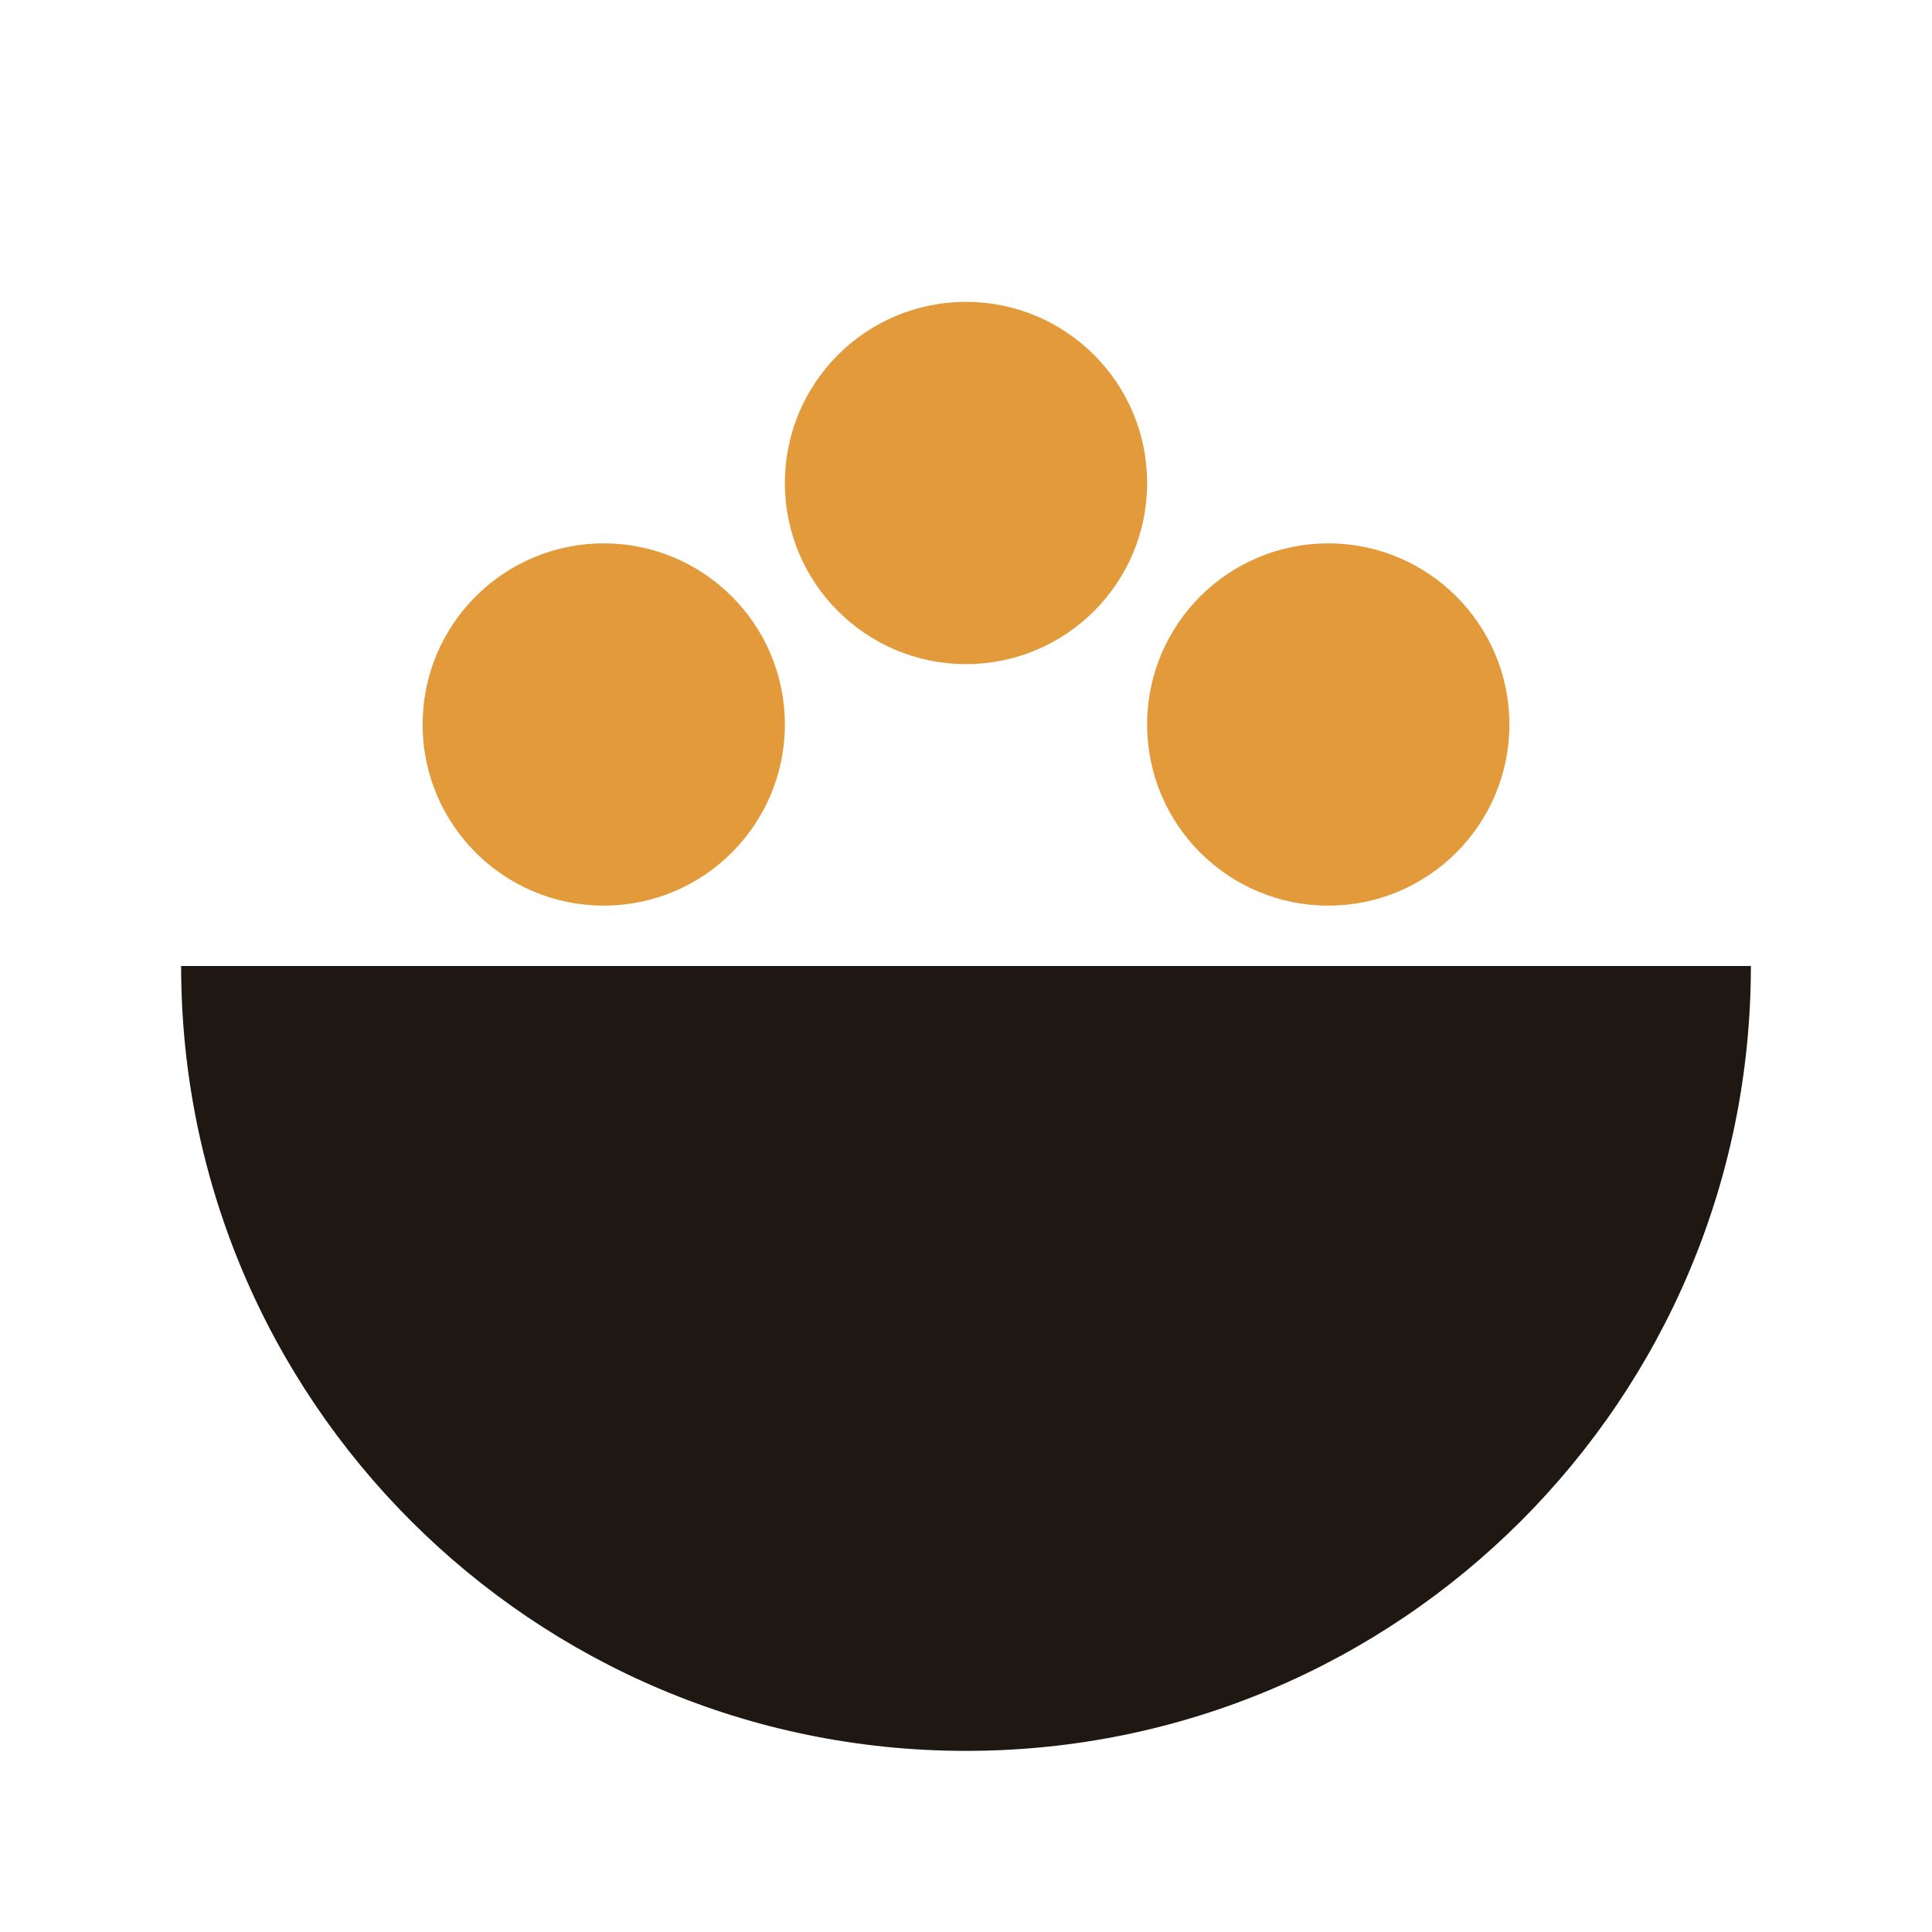
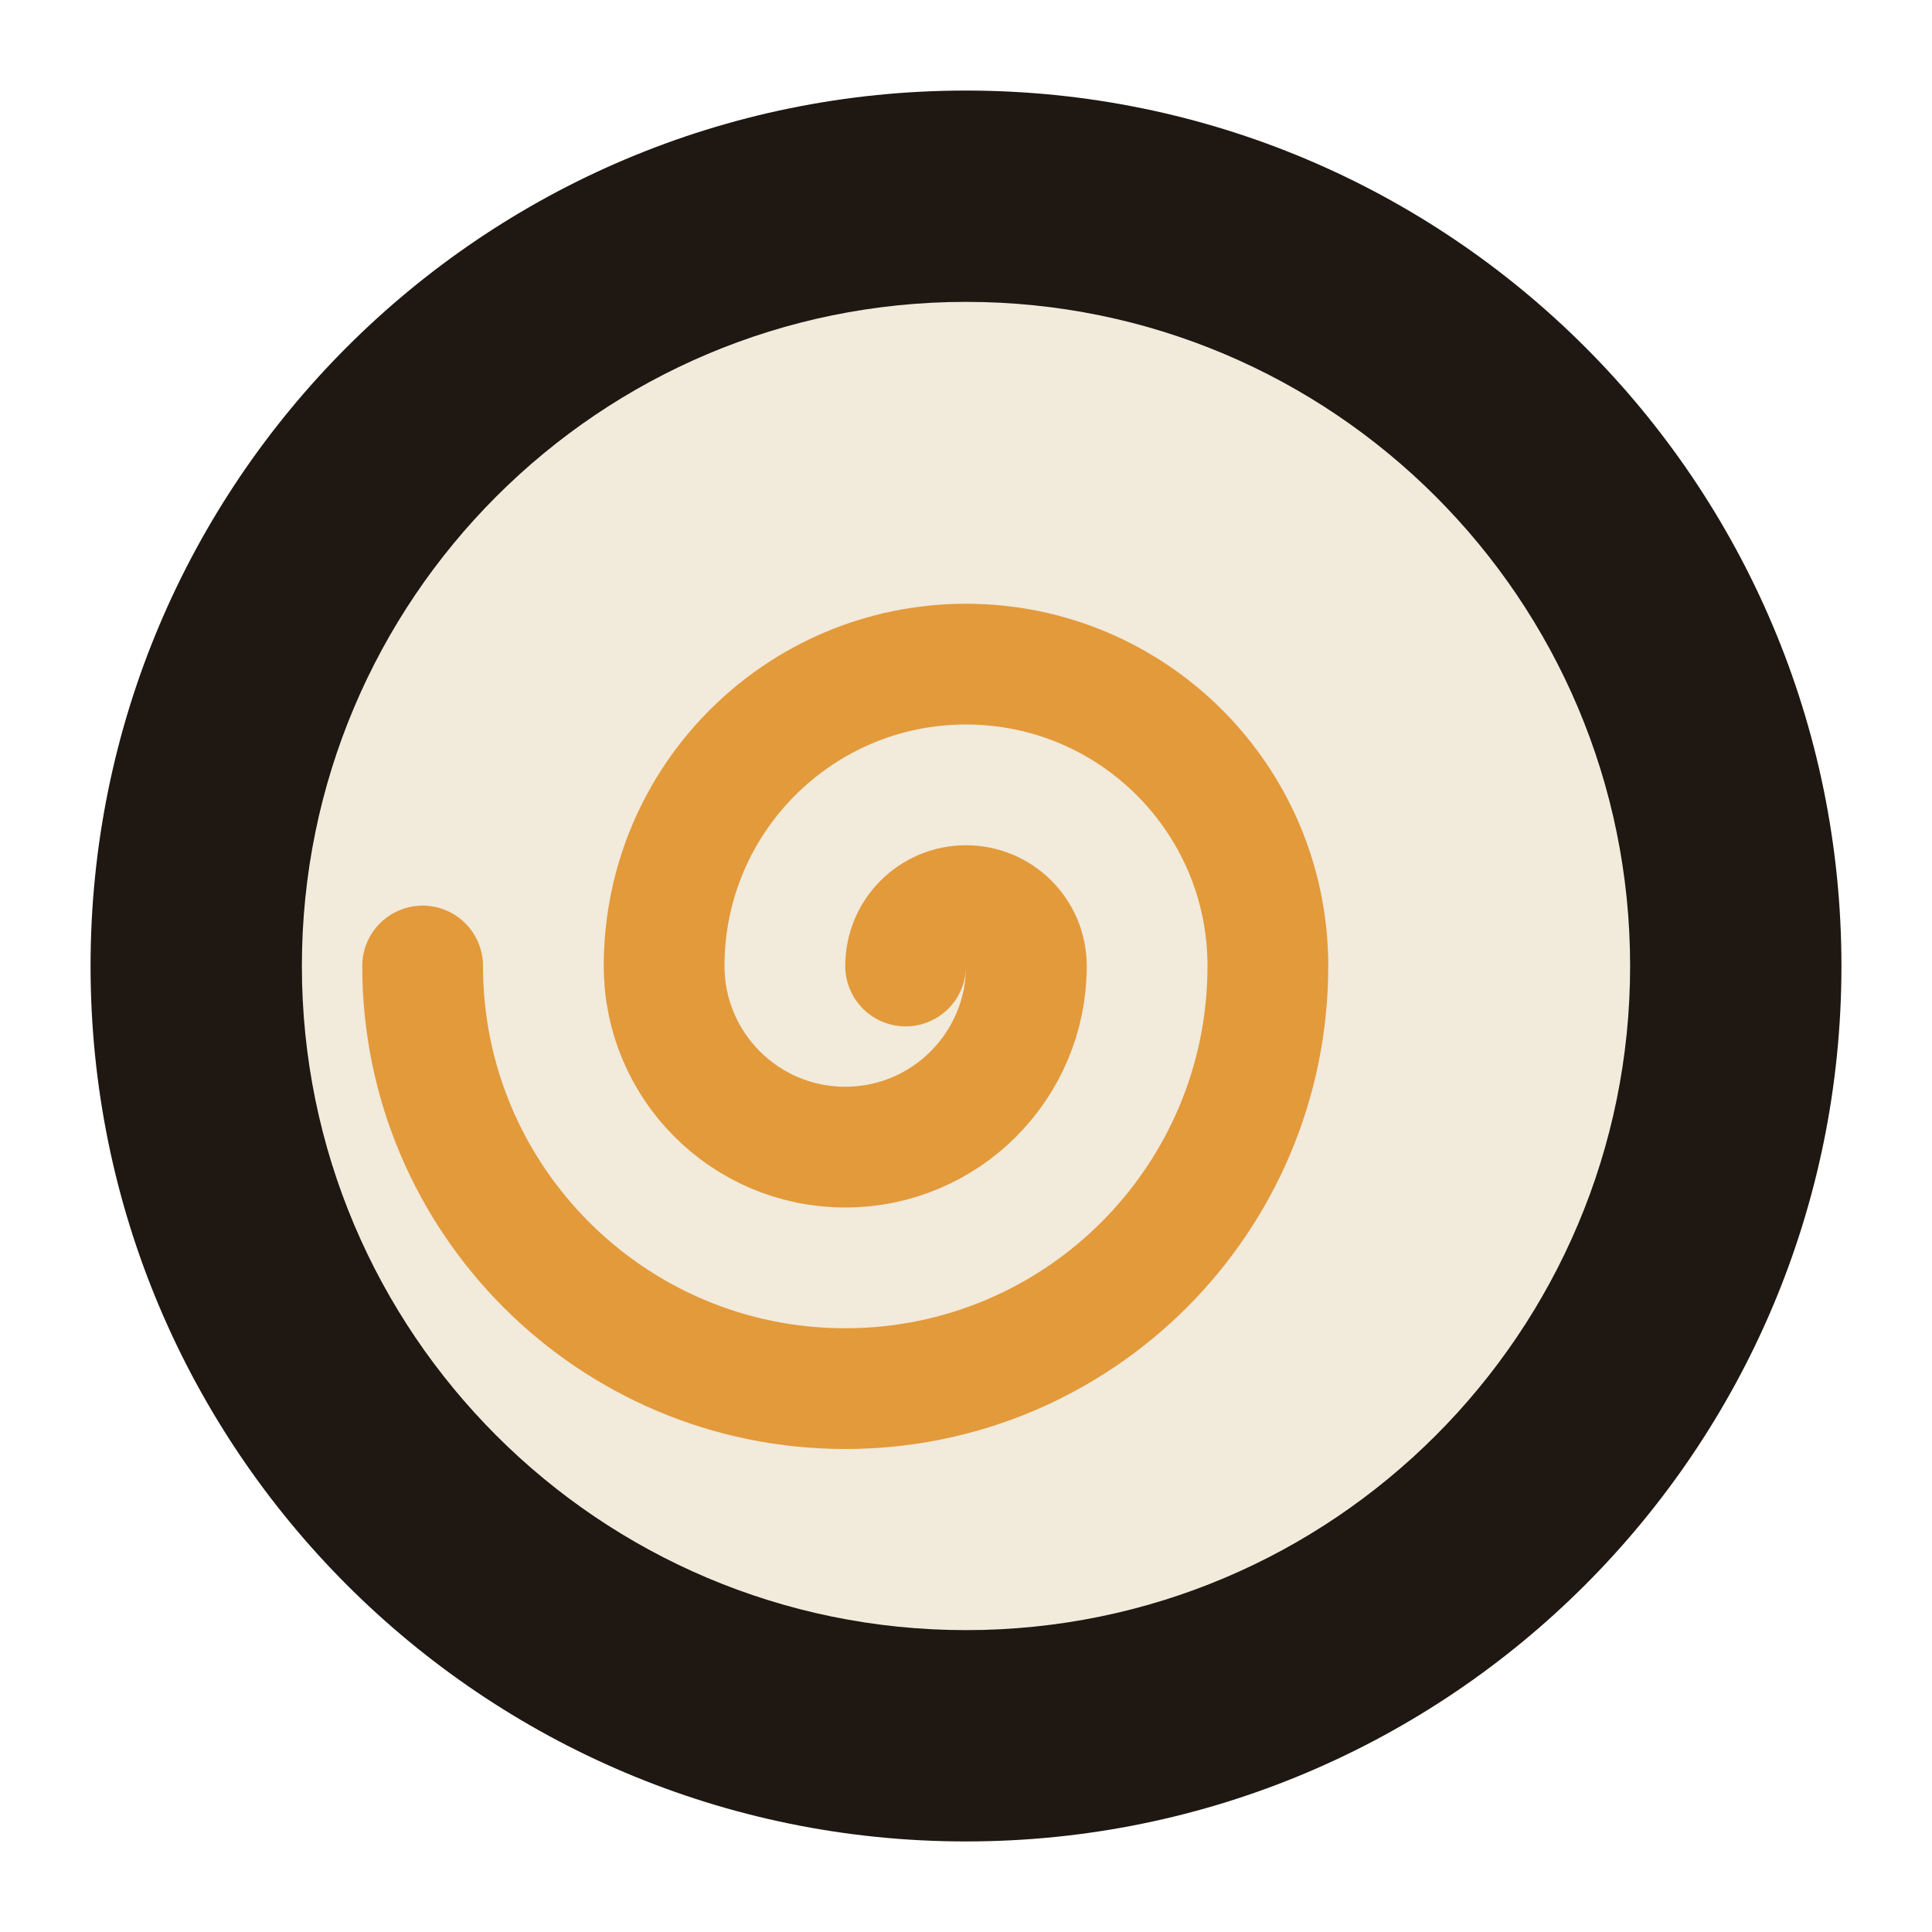
<svg xmlns="http://www.w3.org/2000/svg" viewBox="0 0 64 64">
-   <circle cx="20" cy="24" r="6" fill="#e39a3b" />
-   <circle cx="32" cy="16" r="6" fill="#e39a3b" />
-   <circle cx="44" cy="24" r="6" fill="#e39a3b" />
-   <path d="M6 32H58A26 26 0 0 1 6 32Z" fill="#1e1712" />
+   <circle cx="32" cy="32" r="29" fill="#1e1712" />
+   <circle cx="32" cy="32" r="22" fill="#f2eadb" />
+   <path d="M30 32a2 2 0 0 1 4 0a6 6 0 0 1-12 0a10 10 0 0 1 20 0a14 14 0 0 1-28 0" fill="none" stroke="#e39a3b" stroke-width="4" stroke-linecap="round" />
</svg>
